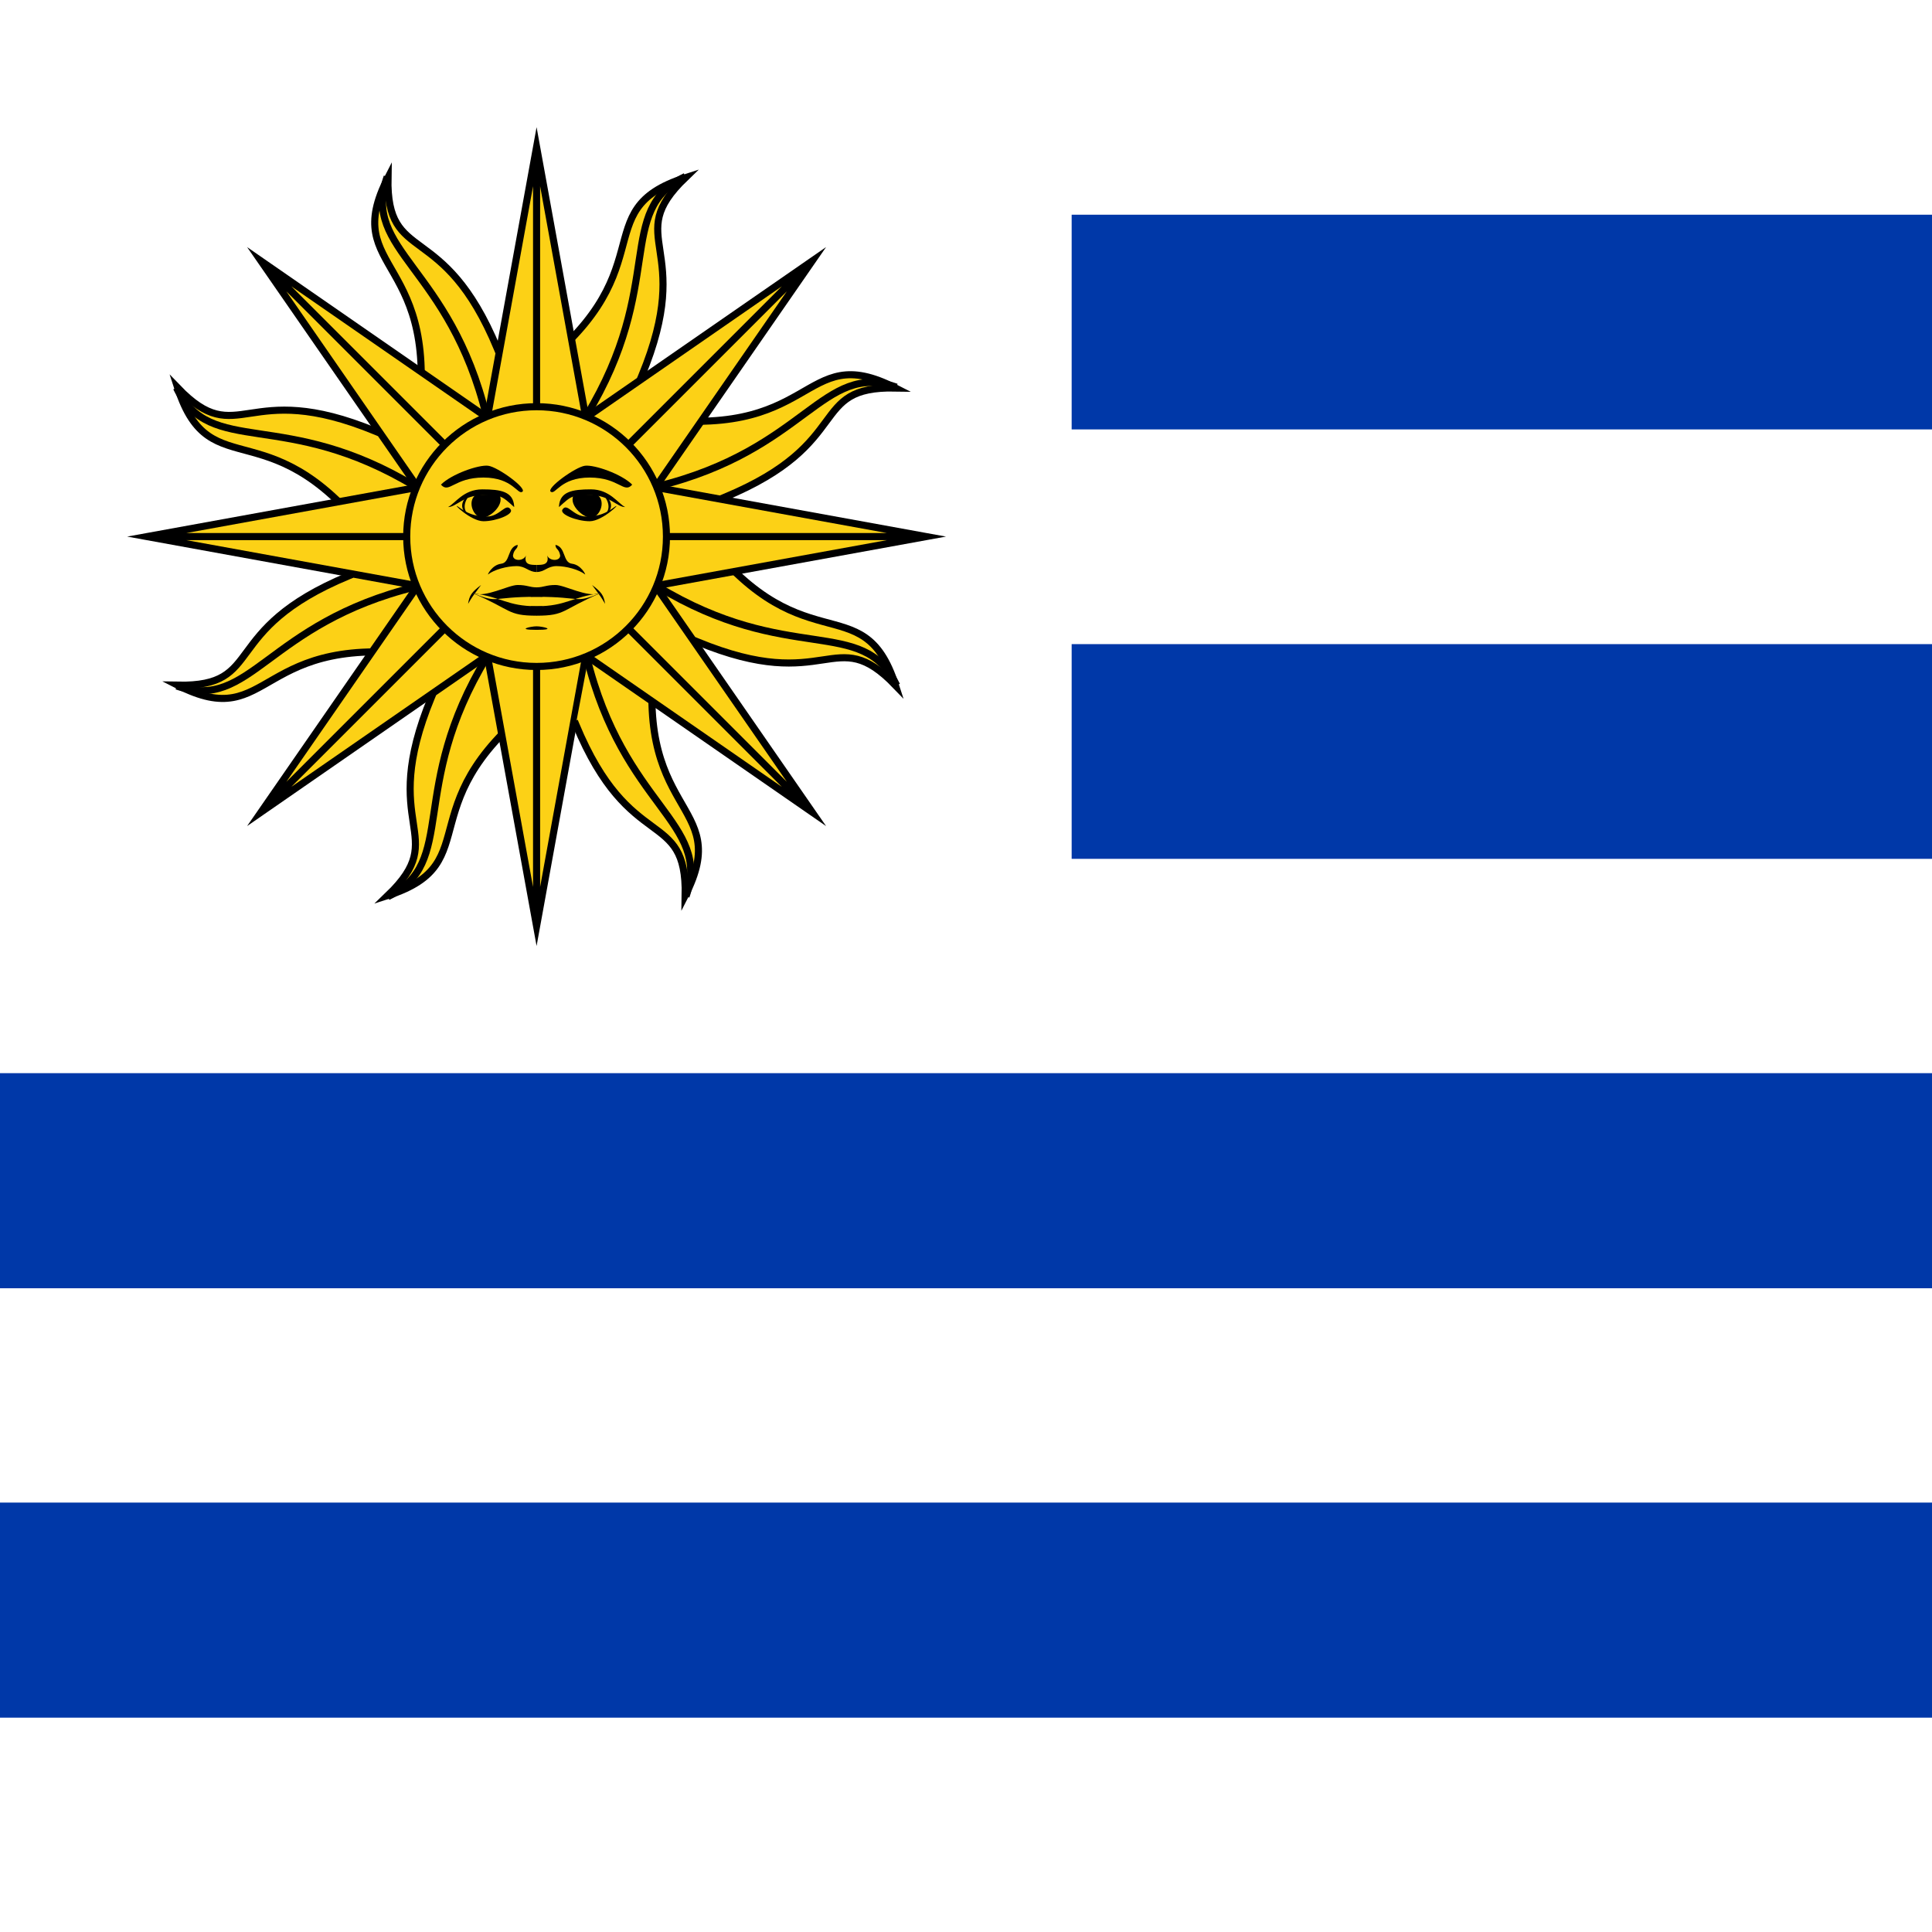
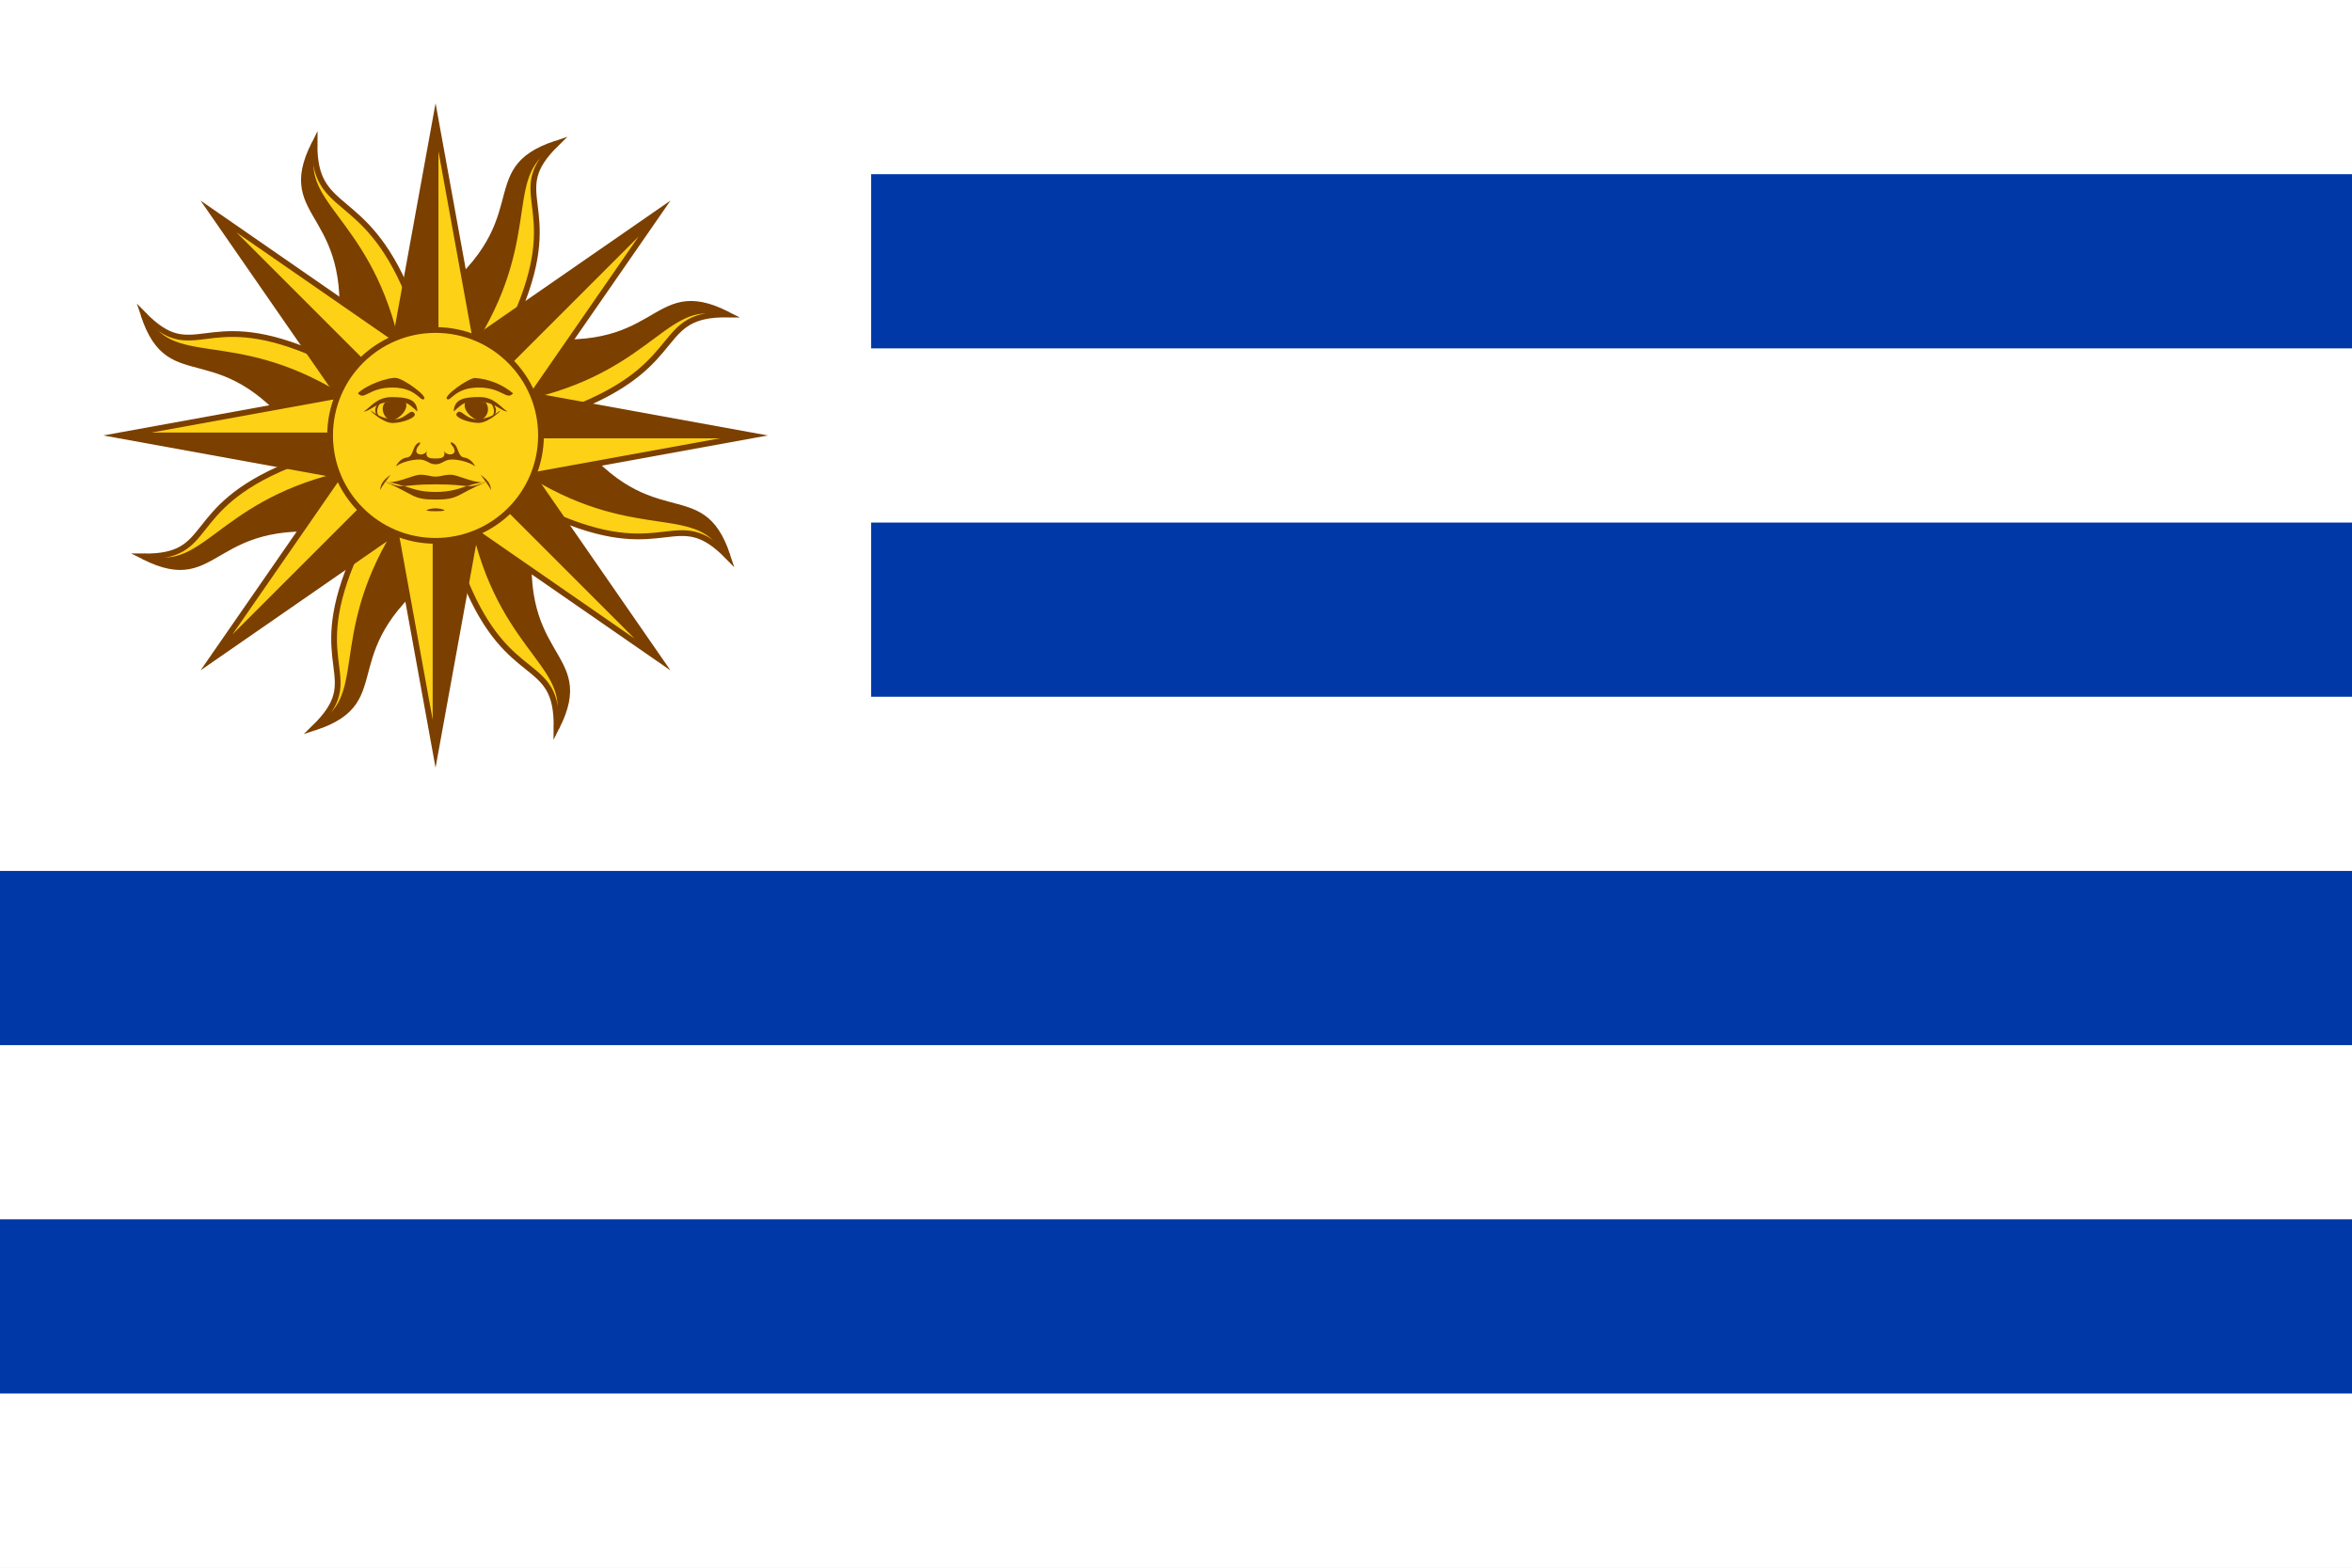
- <svg xmlns="http://www.w3.org/2000/svg" xmlns:xlink="http://www.w3.org/1999/xlink" id="flag-icons-uy" viewBox="0 0 512 512">
-   <path fill="#fff" d="M0 0h512v512H0z" />
-   <path fill="#0038a8" d="M284 56.9h228v56.9H284zm0 113.8h228v56.9H284zM0 284.4h512v57H0zm0 113.8h512v57H0z" />
-   <g fill="#fcd116" stroke="#000" stroke-miterlimit="20" stroke-width=".6" transform="translate(142.2 142.2)scale(3.12889)">
-     <g id="uy-c">
-       <g id="uy-b">
-         <g id="uy-a">
-           <path stroke-linecap="square" d="m-2 8.9 3 4.5c-12.4 9-4.9 14.2-13.6 17 5.4-5.2-.9-5.7 3.7-16.8" />
-           <path fill="none" d="M-4.2 10.2c-6.8 11.2-2.4 17.4-8.4 20.3" />
-           <path d="M0 0h6L0 33-6 0h6v33" />
+ <svg xmlns="http://www.w3.org/2000/svg" xmlns:xlink="http://www.w3.org/1999/xlink" viewBox="-5 -5 945 630">
+   <style>.C{stroke-width:.6}.D{stroke-linecap:square}.E{stroke-width:.27}.F{fill:#7b3f00}.G{stroke-width:.61}.H{fill:#fcd116}</style>
+   <defs>
+     <path id="A" d="M1.5 9 .2 11.03l.1.02c-.99 6.45.12 10.63.93 13.88.41 1.63.75 3.03.69 4.37a5.66 5.66 0 0 1-.71 2.54C5.86 26.68-1.46 24.12 6 12z" class="D E F" />
+     <path id="B" fill="none" d="M0 11c-2 13 4.5 17 0 22" />
+     <path id="C" d="M0 0h-6l6 33L6 0zv33" />
+     <path id="D" stroke="none" d="M0 0h6zv33L6 0" class="F" />
+   </defs>
+   <path fill="#fff" d="M-5-5h945v630H-5z" />
+   <path fill="#0038a8" d="M345 65h595v70H345zm0 140h595v70H345zM-5 345h945v70H-5zm0 140h945v70H-5z" />
+   <g transform="translate(234.285 -392.52)scale(3.7795)">
+     <g stroke="#7b3f00" stroke-miterlimit="20">
+       <g class="H">
+         <path d="m-19.11 157.89 3.07 4.58c-12.6 9.12-4.91 14.51-13.83 17.42 5.55-5.42-.73-6.25 3.94-17.55" class="D G" />
+         <g transform="matrix(.3898 .9411 -.9411 .3898 -17.009 148.833)">
+           <g class="D">
+             <path d="M1.5 9 6 12c-8 13 1 15-6 21 3-7-3.01-5.58-3.01-17.58" class="C" />
+             <use xlink:href="#A" class="E" />
+           </g>
+           <use xlink:href="#B" class="C" />
        </g>
-         <use xlink:href="#uy-a" width="100%" height="100%" transform="rotate(45)" />
+         <path d="m-17.01 148.83-4.32-4.32-19.45 28.09 28.09-19.45-4.32-4.32-23.77 23.77" class="G" />
+         <g transform="matrix(-.3898 .9412 -.941 -.3898 -17.009 148.833)">
+           <g class="D">
+             <path d="M1.5 9 6 12c-8 13 1 15-6 21 3-7-3.03-5.45-3.03-17.45" class="C" />
+             <use xlink:href="#A" class="E" />
+           </g>
+           <use xlink:href="#B" class="C" />
+         </g>
+         <g class="C" transform="matrix(0 1.0187 -1.0186 0 -17.009 148.833)">
+           <use xlink:href="#C" />
+           <use xlink:href="#D" />
+         </g>
+         <g transform="matrix(-.9411 .3898 -.3898 -.9411 -17.009 148.833)">
+           <g class="D">
+             <path d="M1.5 9 6 12c-8 13 1 15-6 21 3-7-3.02-6.24-3.02-18.24" class="C" />
+             <use xlink:href="#A" class="E" />
+           </g>
+           <use xlink:href="#B" class="C" />
+         </g>
+         <g class="C" transform="scale(-1.0187)rotate(-45 -168.018 -93.21)">
+           <use xlink:href="#C" />
+           <use xlink:href="#D" />
+         </g>
+         <g transform="rotate(-157.5 6.298 76.108)scale(1.0186)">
+           <g class="D">
+             <path d="M1.5 9 6 12c-8 13 1 15-6 21 3-7-3.01-5.46-3.01-17.46" class="C" />
+             <use xlink:href="#A" class="E" />
+           </g>
+           <use xlink:href="#B" class="C" />
+         </g>
+         <g class="C" transform="rotate(180 -8.504 74.417)scale(1.0186)">
+           <use xlink:href="#C" />
+           <use xlink:href="#D" />
+         </g>
+         <g transform="rotate(-112.5 41.22 80.1)scale(1.0186)">
+           <g class="D">
+             <path d="M1.5 9 6 12c-8 13 1 15-6 21 3-7-2.95-5.79-2.95-17.79" class="C" />
+             <use xlink:href="#A" class="E" />
+           </g>
+           <use xlink:href="#B" class="C" />
+         </g>
+         <g class="C" transform="rotate(-135 22.32 77.94)scale(1.0186)">
+           <use xlink:href="#C" />
+           <use xlink:href="#D" />
+         </g>
+         <g transform="matrix(.3898 -.941 .9412 .3898 -17.009 148.833)">
+           <g class="D">
+             <path d="M1.5 9 6 12c-8 13 1 15-6 21 3-7-3.02-5.59-3.02-17.59" class="C" />
+             <use xlink:href="#A" class="E" />
+           </g>
+           <use xlink:href="#B" class="C" />
+         </g>
+         <g class="C" transform="matrix(0 -1.0186 1.0187 0 -17.009 148.833)">
+           <use xlink:href="#C" />
+           <use xlink:href="#D" />
+         </g>
+         <g transform="matrix(.9411 -.3898 .3898 .9411 -17.009 148.833)">
+           <g class="D">
+             <path d="M1.5 9 6 12c-8 13 1 15-6 21 3-7-2.98-5.66-2.98-17.66" class="C" />
+             <use xlink:href="#A" class="E" />
+           </g>
+           <use xlink:href="#B" class="C" />
+         </g>
+         <g class="C" transform="scale(1.0187)rotate(-45 168.018 93.21)">
+           <use xlink:href="#C" />
+           <use xlink:href="#D" />
+         </g>
      </g>
-       <use xlink:href="#uy-b" width="100%" height="100%" transform="rotate(90)" />
+       <path stroke-width=".28" d="m-19.1 157.89-2.02 1.4.09.05c-3.44 5.68-4.03 10.05-4.53 13.43-.25 1.69-.48 3.14-1.06 4.38a5.76 5.76 0 0 1-1.66 2.11c6.38-3.04.5-8.3 12.24-16.8z" class="F" />
+       <g class="G">
+         <path fill="none" d="M-21.3 159.19c-6.95 11.45-2.39 17.75-8.58 20.7" />
+         <path d="M-17.01 148.83h-6.11l6.11 33.62 6.11-33.62h-6.11v33.62" class="H" />
+       </g>
    </g>
-     <use xlink:href="#uy-c" width="100%" height="100%" transform="scale(-1)" />
-     <circle r="11" />
-   </g>
-   <g transform="translate(142.2 142.2)scale(.31289)">
-     <g id="uy-d">
-       <path d="M81-44c-7 8-11-6-36-6S16-35 12-38s21-21 29-22 31 7 40 16m-29 9c7 6 1 19-6 19S26-28 32-36" />
-       <path d="M19-26c1-12 11-14 27-14s23 12 29 15c-7 0-13-10-29-10s-16 0-27 10m3 2c4-6 9 6 20 6s17-3 24-8-10 12-21 12-26-6-23-10" />
-       <path d="M56-17c13-7 5-17 0-19 2 2 10 12 0 19M0 43c6 0 8-2 16-2s27 11 38 7c-23 9-14 3-54 3h-5m63 6c-4-7-3-5-11-16 8 6 10 9 11 16M0 67c25 0 21-5 54-19-24 3-29 11-54 11h-5m5-29c7 0 9-5 17-5s19 3 24 7c1 1-3-8-11-9S25 9 16 7c0 4 3 3 4 9 0 5-9 5-11 0 2 8-4 8-9 8" />
+     <g class="F">
+       <path d="M-17.01 148.83h6.11zv33.62l6.11-33.62" />
+       <path d="m-17.01 148.83 4.32 4.32zl-23.77 23.77 28.09-19.45" />
    </g>
-     <use xlink:href="#uy-d" width="100%" height="100%" transform="scale(-1 1)" />
-     <path d="M0 76c-5 0-18 3 0 3s5-3 0-3" />
+     <circle cx="-17.01" cy="148.83" r="11.21" stroke="#7b3f00" class="G H" />
+     <g class="F">
+       <path d="M-8.76 144.35c-.71.81-1.12-.61-3.67-.61s-2.95 1.53-3.36 1.22 2.14-2.14 2.95-2.24a7.2 7.2 0 0 1 4.07 1.63m-2.95.92a1.2 1.2 0 0 1-.61 1.94c-.71 0-2.04-1.22-1.43-2.04" />
+       <path d="M-15.07 146.18c.1-1.22 1.12-1.43 2.75-1.43s2.34 1.22 2.95 1.53c-.71 0-1.32-1.02-2.95-1.02s-1.63 0-2.75 1.02m.31.2c.41-.61.92.61 2.04.61a3.7 3.7 0 0 0 2.44-.81c.71-.51-1.02 1.22-2.14 1.22s-2.65-.61-2.34-1.02m-7.95-1.32c-.51.2-1.32 1.22 0 1.94-1.02-.71-.2-1.73 0-1.94" />
+       <path d="M-11.3 145.17c.2.2 1.02 1.22 0 1.94 1.32-.71.51-1.73 0-1.94m-7.33 4.38c-.92.2-.61 1.53-1.43 1.63s-1.22 1.02-1.12.92c.51-.41 1.63-.71 2.44-.71s1.02.51 1.73.51.92-.51 1.73-.51 1.94.31 2.44.71c.1.1-.31-.81-1.12-.92s-.51-1.43-1.43-1.63c0 .41.31.31.41.92 0 .51-.92.51-1.12 0 .2.81-.41.81-.92.81s-1.12 0-.92-.81c-.2.51-1.12.51-1.12 0 .1-.61.41-.51.41-.92zm-3.16 3.46c-.81.61-1.02.92-1.12 1.63a7 7 0 0 1 .55-.85l-.14-.06.17.02z" />
+       <path d="m-22.34 153.75-.01.02c.13.03.26.04.4.04zm.39.06a11.4 11.4 0 0 1 1.59.41c.57-.04 1.36-.19 3.35-.19s2.78.14 3.35.19a11.4 11.4 0 0 1 1.59-.41c-1.12 0-2.62-.8-3.31-.8-.81 0-1.02.2-1.63.2s-.81-.2-1.63-.2c-.69 0-2.19.8-3.31.8m9.88 0c.14 0 .28-.01.4-.04l-.01-.02z" />
+       <path d="m-11.68 153.75.17-.02-.14.06a7 7 0 0 1 .55.85c-.1-.71-.31-1.02-1.12-1.63z" />
+       <path d="M-11.65 153.78c-1.07.4-1.44.47-2.01.43-.97.31-1.76.63-3.35.63s-2.38-.32-3.35-.63c-.57.04-.94-.03-2-.44 3.19 1.38 2.85 1.88 5.35 1.88s2.16-.5 5.36-1.87m-10.71-.01c-.04-.03-.1-.04-.15-.05zm10.71 0 .15-.05a.8.8 0 0 1-.16.04zM-25.263 144.35c.714.815 1.121-.612 3.669-.612s2.955 1.529 3.362 1.223-2.14-2.14-2.955-2.242-3.159.714-4.076 1.63m2.955.918c-.713.611-.102 1.936.612 1.936s2.038-1.223 1.426-2.038" />
+       <path d="M-18.945 146.184c-.102-1.223-1.12-1.427-2.751-1.427s-2.344 1.223-2.955 1.529c.713 0 1.324-1.02 2.955-1.02s1.63 0 2.751 1.02m-.306.204c-.407-.612-.917.611-2.038.611s-1.732-.306-2.445-.815 1.019 1.223 2.14 1.223 2.649-.612 2.343-1.02M-17.01 156.58c-.51 0-1.83.31 0 .31s.51-.31 0-.31" />
+     </g>
  </g>
</svg>
